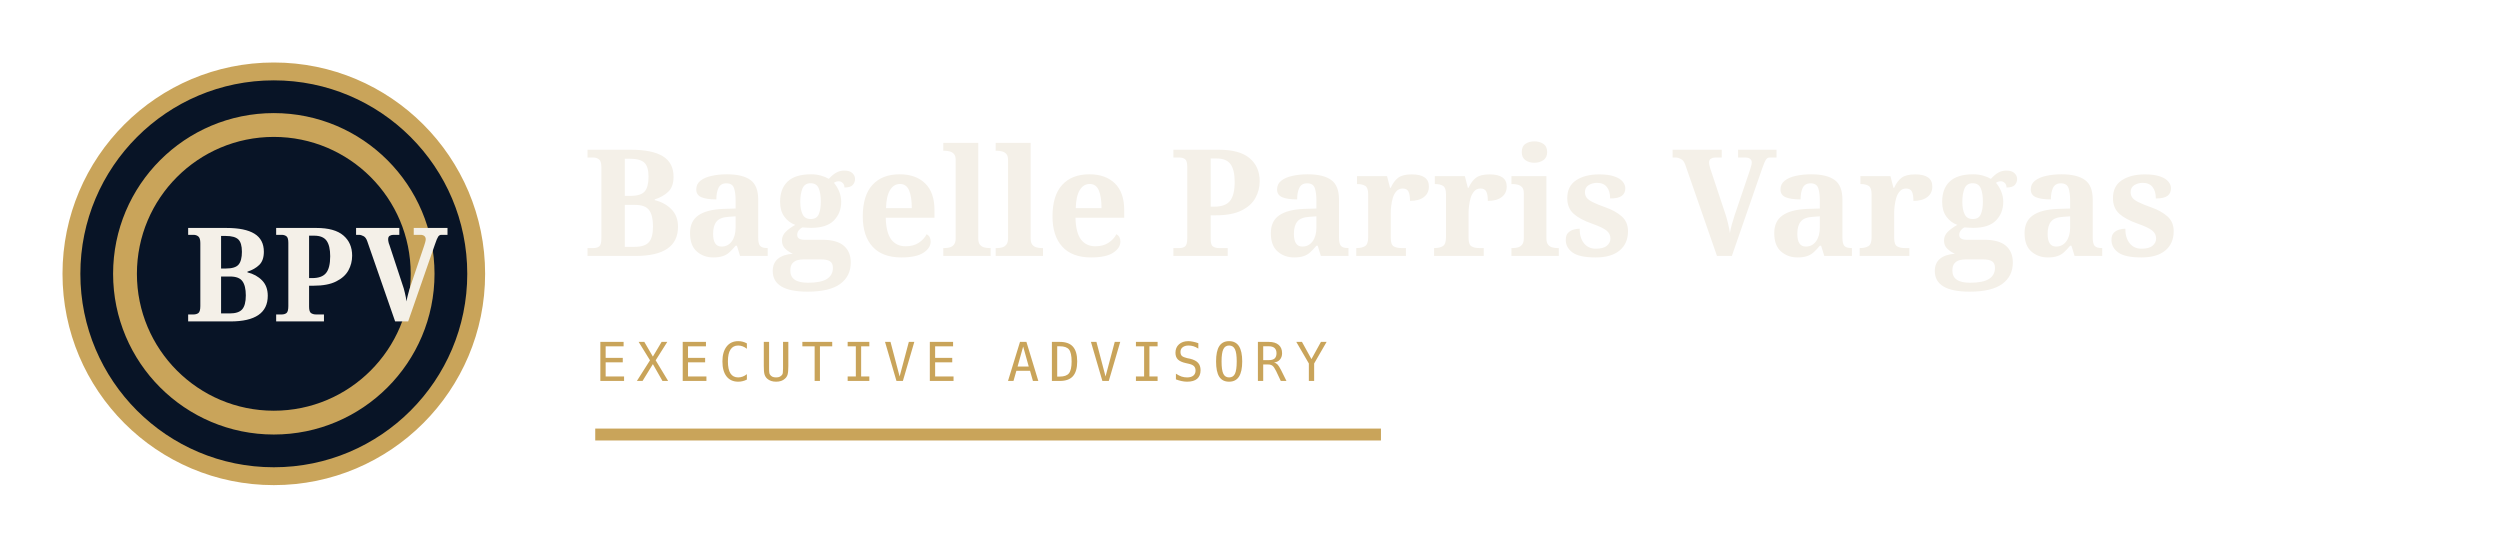
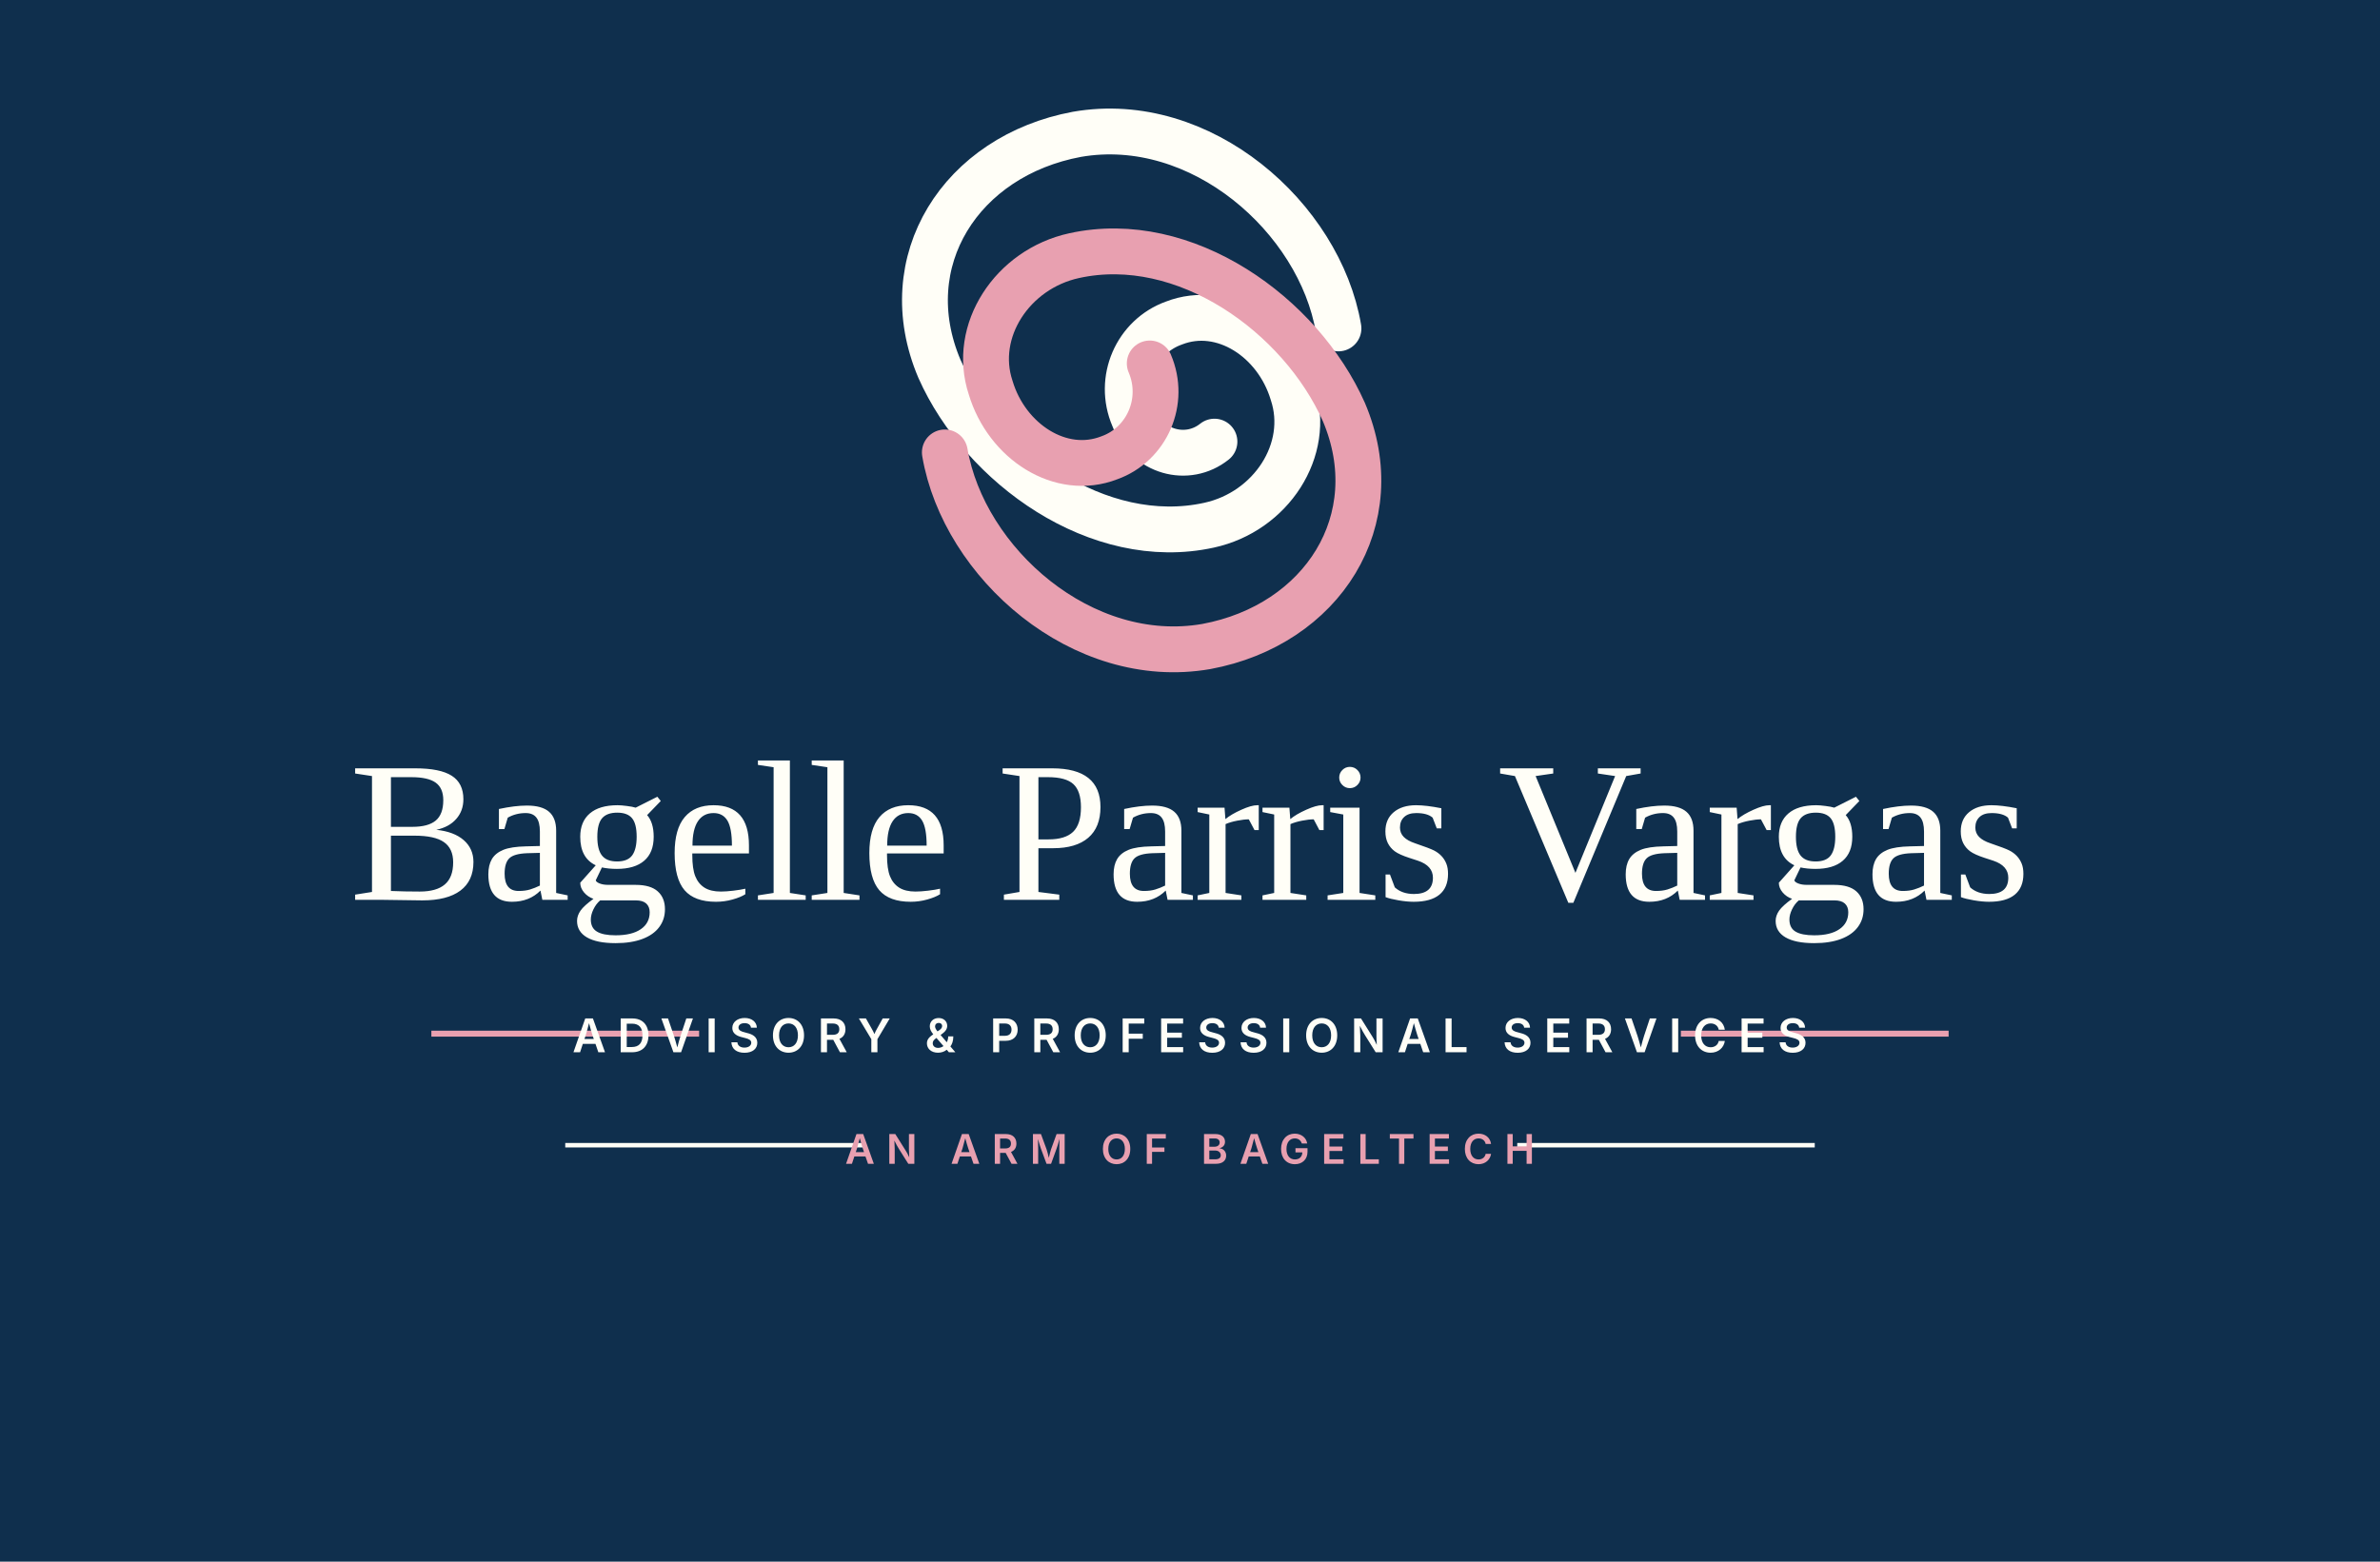
- <svg xmlns="http://www.w3.org/2000/svg" viewBox="0 0 420 92" role="img" aria-label="Bagelle Parris Vargas logo dark">
-   <circle cx="46" cy="46" r="34" fill="#081426" stroke="#C9A45A" stroke-width="3" />
-   <circle cx="46" cy="46" r="25" fill="none" stroke="#C9A45A" stroke-width="4" />
-   <text x="31" y="54" fill="#F4F0E8" font-family="Georgia, serif" font-size="22" font-weight="700">BPV</text>
-   <text x="98" y="43" fill="#F4F0E8" font-family="Georgia, serif" font-size="25" font-weight="700">Bagelle Parris Vargas</text>
-   <text x="100" y="64" fill="#C9A45A" font-family="IBM Plex Mono, monospace" font-size="9" letter-spacing="1.5">EXECUTIVE ADVISORY</text>
-   <path d="M100 73h132" stroke="#C9A45A" stroke-width="2" />
+ <svg xmlns="http://www.w3.org/2000/svg" viewBox="0 0 640 420" role="img" aria-label="Bagelle Parris Vargas logo dark">
+   <rect width="640" height="420" fill="#0F2F4D" />
+   <g transform="translate(220 18) scale(1.45)">
+     <path d="M 96.5 48.5 C 93 28, 71 8.5, 48 12.5 C 26.5 16.5, 14 36, 22.5 56 C 30.5 74, 52 89.5, 72.5 85 C 84 82.5, 91.5 71, 88 60.5 C 85 50.5, 75 44, 66 47.5 C 59 50, 55.5 58, 58.5 65 C 61 71.5, 68.5 73.5, 73.5 69.5" fill="none" stroke="#FFFEF7" stroke-width="8.5" stroke-linecap="round" stroke-linejoin="round" />
+     <path d="M 23.5 71.5 C 27 92, 49 111.5, 72 107.5 C 93.5 103.5, 106 84, 97.5 64 C 89.5 46, 68 30.5, 47.5 35 C 36 37.5, 28.5 49, 32 59.5 C 35 69.5, 45 76, 54 72.5 C 61 70, 64.5 62, 61.5 55" fill="none" stroke="#E8A0B0" stroke-width="8.5" stroke-linecap="round" stroke-linejoin="round" />
+   </g>
+   <text x="320" y="242" text-anchor="middle" fill="#FFFEF7" font-family="Georgia, 'Times New Roman', serif" font-size="54" font-weight="500" letter-spacing="-0.01em">Bagelle Parris Vargas</text>
+   <g transform="translate(320 278)">
+     <line x1="-204" y1="0" x2="-132" y2="0" stroke="#E8A0B0" stroke-width="1.6" />
+     <line x1="132" y1="0" x2="204" y2="0" stroke="#E8A0B0" stroke-width="1.6" />
+     <text x="0" y="5" text-anchor="middle" fill="#FFFEF7" font-family="Inter, Helvetica, Arial, sans-serif" font-size="12.5" font-weight="600" letter-spacing="0.24em">ADVISORY &amp; PROFESSIONAL SERVICES</text>
+   </g>
+   <g transform="translate(320 308)">
+     <line x1="-168" y1="0" x2="-88" y2="0" stroke="#FFFEF7" stroke-width="1.2" />
+     <line x1="88" y1="0" x2="168" y2="0" stroke="#FFFEF7" stroke-width="1.2" />
+     <text x="0" y="5" text-anchor="middle" fill="#E8A0B0" font-family="Inter, Helvetica, Arial, sans-serif" font-size="11" font-weight="600" letter-spacing="0.28em">AN ARM OF BAGELTECH</text>
+   </g>
</svg>
